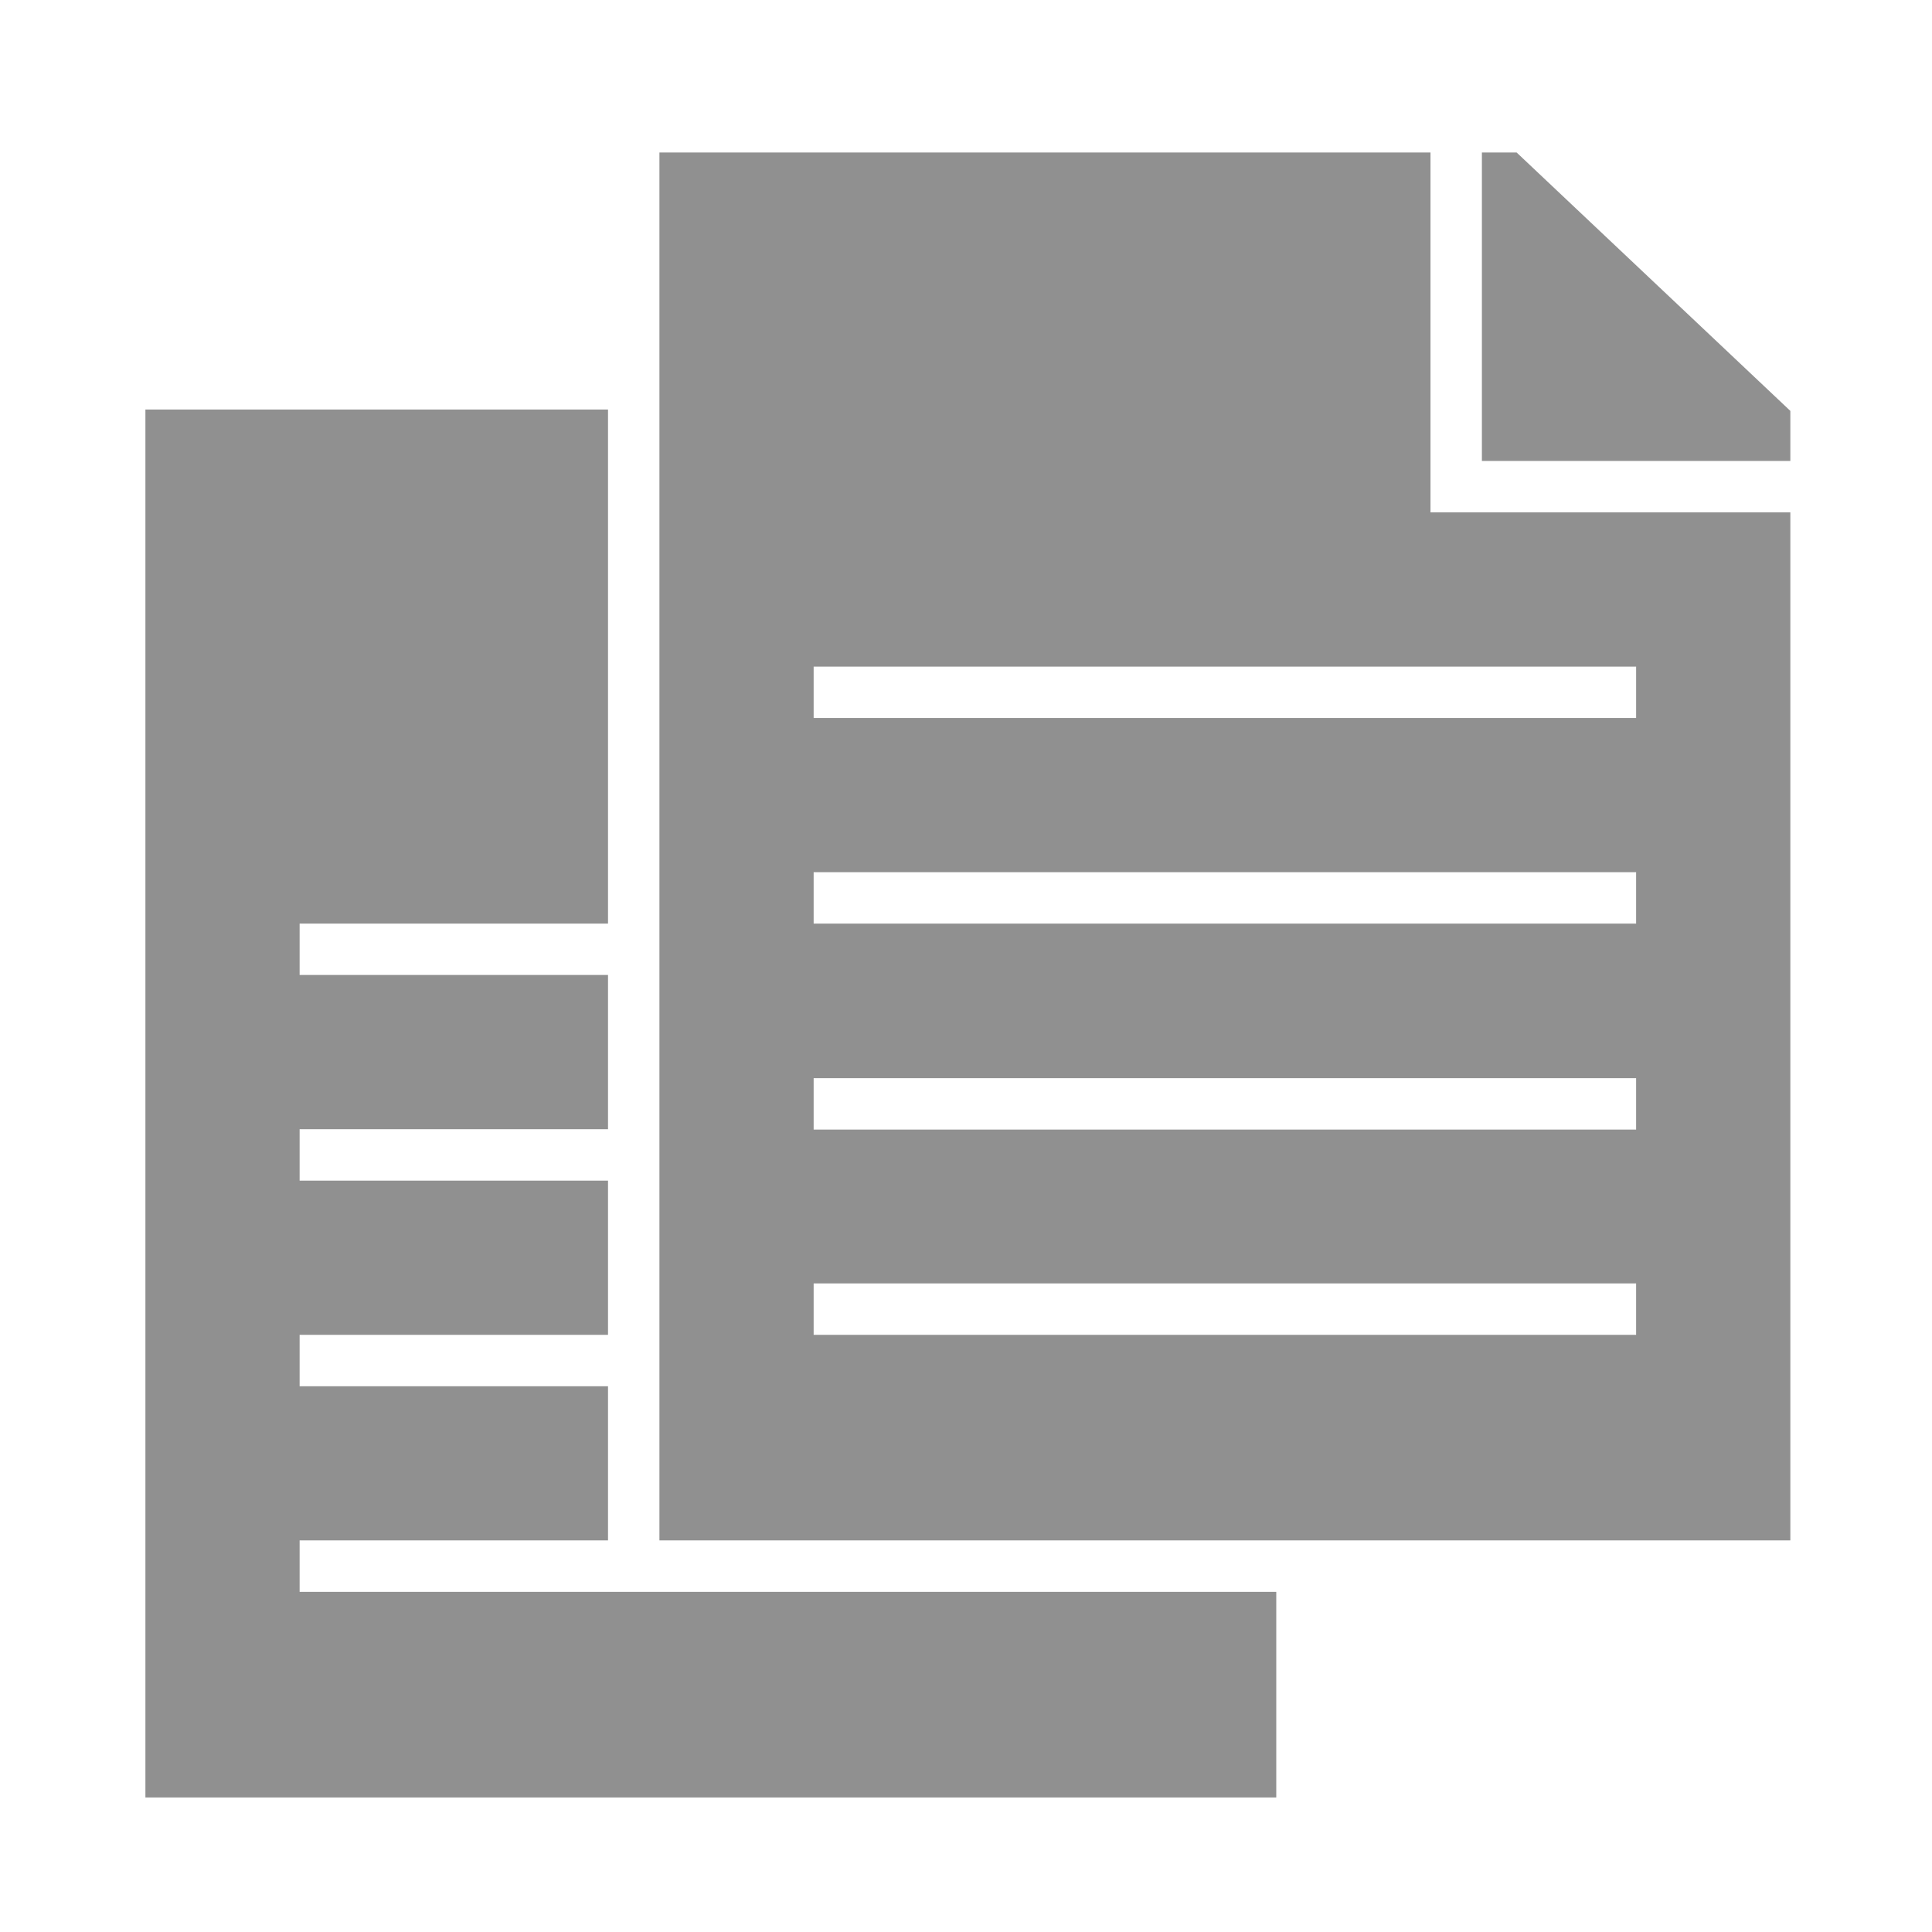
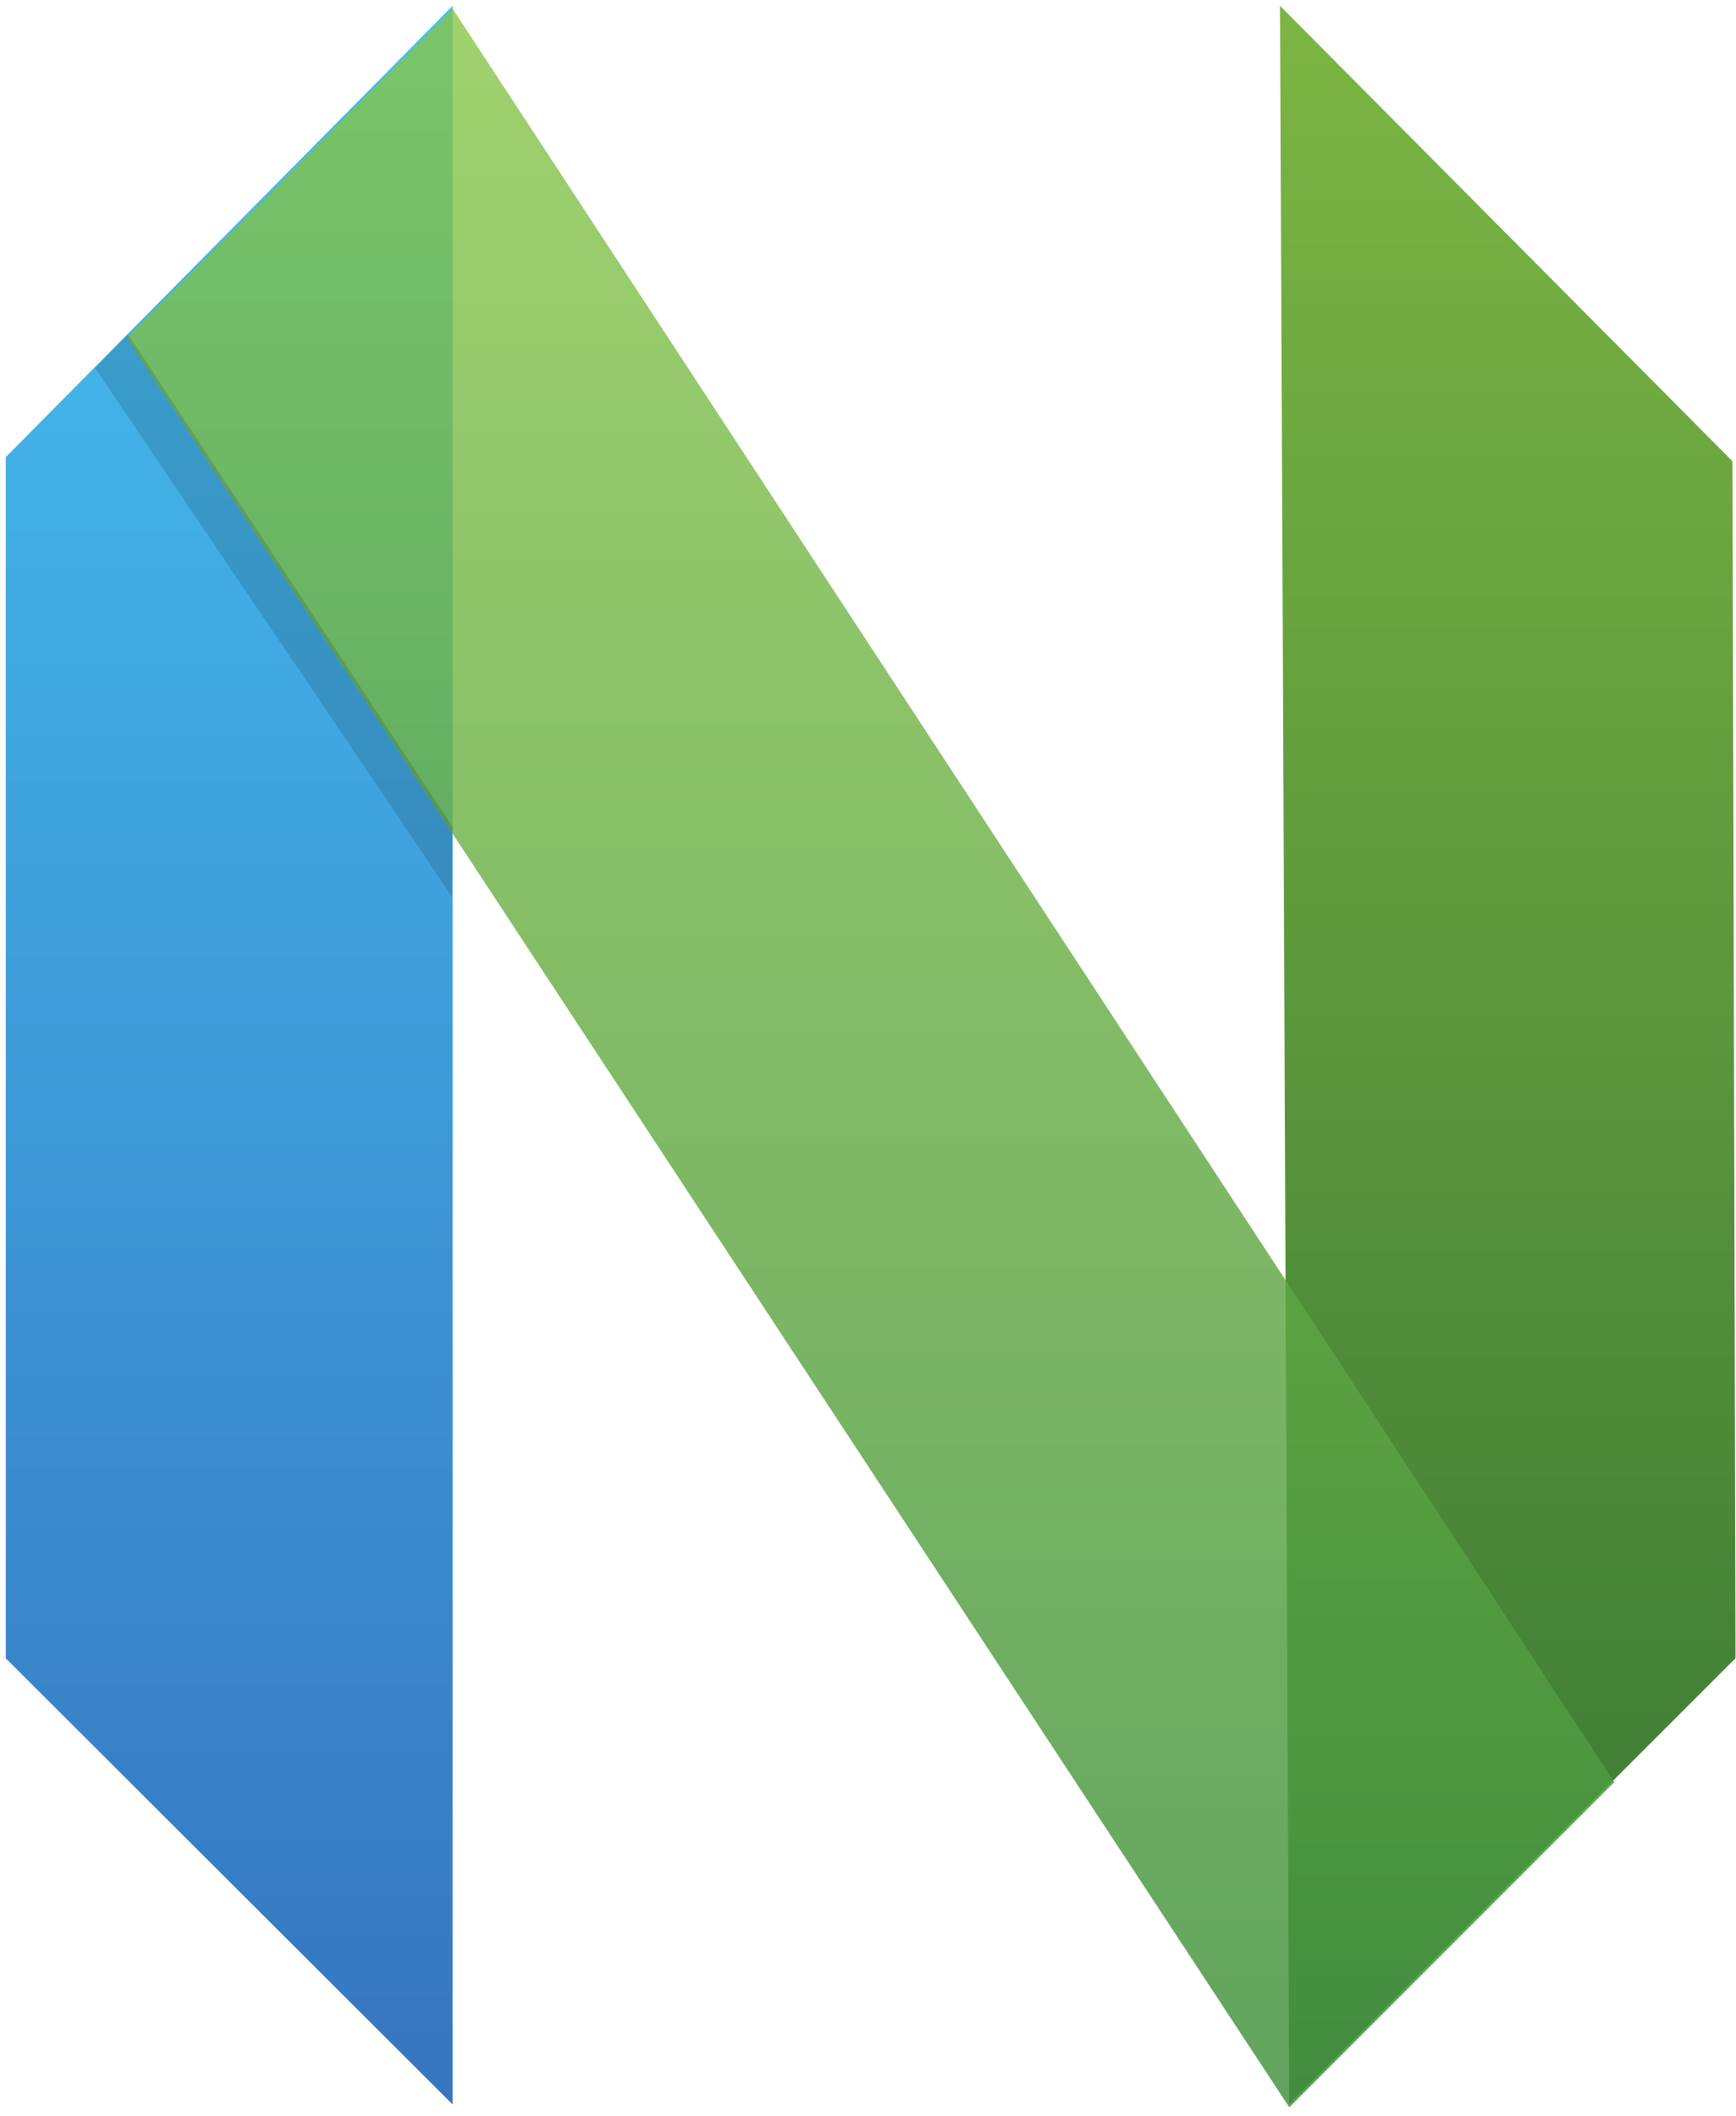
- <svg xmlns="http://www.w3.org/2000/svg" version="1.1" width="256" height="256" viewBox="0 0 256 256">
+ <svg xmlns="http://www.w3.org/2000/svg" width="602px" height="734px" viewBox="0 0 602 734" version="1.1">
+   <description>Created with Sketch (http://www.bohemiancoding.com/sketch)</description>
  <defs>
-     <style type="text/css">
- @font-face {
-   font-family: "ifont";
-   src: url("//at.alicdn.com/t/font_1442373896_4754455.eot?#iefix") format("embedded-opentype"), url("//at.alicdn.com/t/font_1442373896_4754455.woff") format("woff"), url("//at.alicdn.com/t/font_1442373896_4754455.ttf") format("truetype"), url("//at.alicdn.com/t/font_1442373896_4754455.svg#ifont") format("svg");
- }
- 
- </style>
+     <linearGradient x1="50%" y1="0%" x2="50%" y2="100%" id="linearGradient-1">
+       <stop stop-color="#16B0ED" stop-opacity="0.8" offset="0%" />
+       <stop stop-color="#0F59B2" stop-opacity="0.837" offset="100%" />
+     </linearGradient>
+     <linearGradient x1="50%" y1="0%" x2="50%" y2="100%" id="linearGradient-2">
+       <stop stop-color="#7DB643" offset="0%" />
+       <stop stop-color="#367533" offset="100%" />
+     </linearGradient>
+     <linearGradient x1="50%" y1="0%" x2="50%" y2="100%" id="linearGradient-3">
+       <stop stop-color="#88C649" stop-opacity="0.8" offset="0%" />
+       <stop stop-color="#439240" stop-opacity="0.84" offset="100%" />
+     </linearGradient>
  </defs>
-   <g class="transform-group">
-     <g transform="scale(0.25, 0.25)">
-       <path d="M158.806 816.454l163.455 0 0-81.712L158.806 734.742l0-27.248 163.455 0 0-81.742L158.806 625.753l0-27.248 163.455 0 0-81.741L158.806 516.765l0-27.247 163.455 0L322.261 217.074 77.066 217.074 77.066 952.691l599.38 0L676.446 843.729l-517.639 0L158.806 816.454zM803.856 80.838l-18.421 0 0 163.483 163.483 0L948.918 217.783 803.856 80.838zM758.188 80.838 349.509 80.838l0 735.616 599.41 0L948.918 271.568 758.188 271.568 758.188 80.838zM867.177 707.494 431.25 707.494l0-27.248 435.926 0L867.177 707.494zM867.177 598.705 431.25 598.705 431.25 571.458l435.926 0L867.177 598.705zM867.177 489.517 431.25 489.517l0-27.248 435.926 0L867.177 489.517zM867.177 353.31l0 27.247L431.25 380.556 431.25 353.31 867.177 353.31z" fill="#909090" />
+   <g id="Page-1" stroke="none" stroke-width="1" fill="none" fill-rule="evenodd">
+     <g id="mark-copy" transform="translate(2, 3)">
+       <path d="M0,155.57 L155,-1 L155,727 L0,572.238 L0,155.57 Z" id="Left---green" fill="url(#linearGradient-1)" />
+       <path d="M443.06,156.982 L600,-1 L596.819,727 L442,572.22 L443.06,156.982 Z" id="Right---blue" fill="url(#linearGradient-2)" transform="translate(521, 363.5) scale(-1, 1) translate(-521, -363.5) " />
+       <path d="M154.986,0 L558,615.19 L445.225,728 L42,114.172 L154.986,0 Z" id="Cross---blue" fill="url(#linearGradient-3)" />
+       <path d="M155,283.832 L154.787,308 L31,124.711 L42.462,113 L155,283.832 Z" id="Shadow" fill-opacity="0.13" fill="#000000" />
    </g>
  </g>
</svg>
